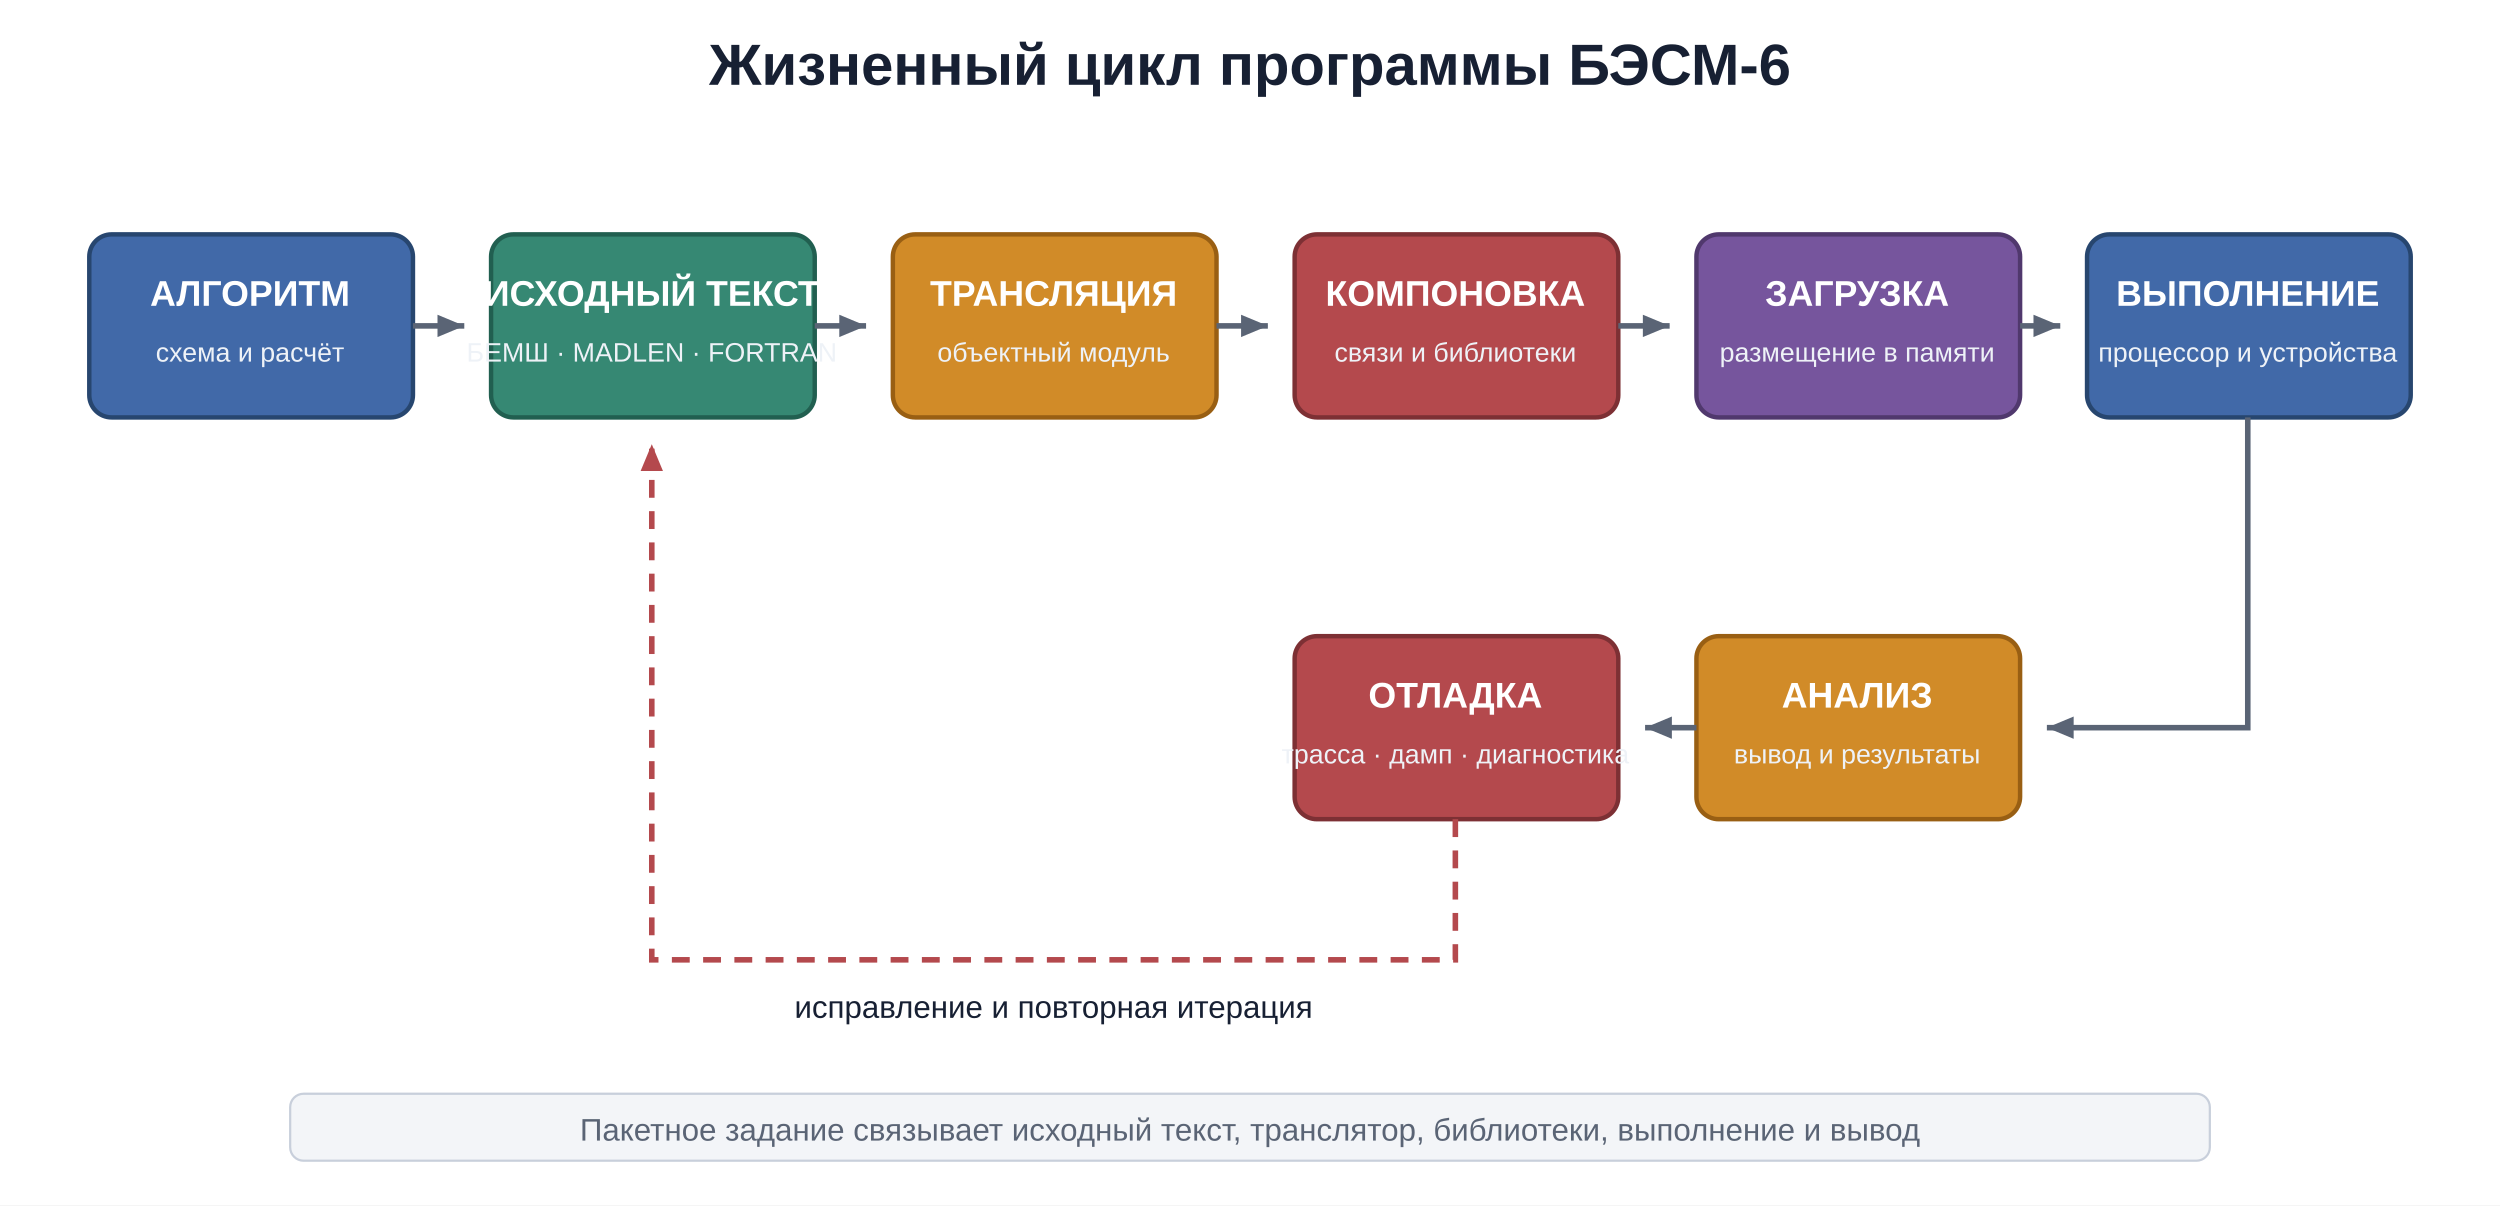
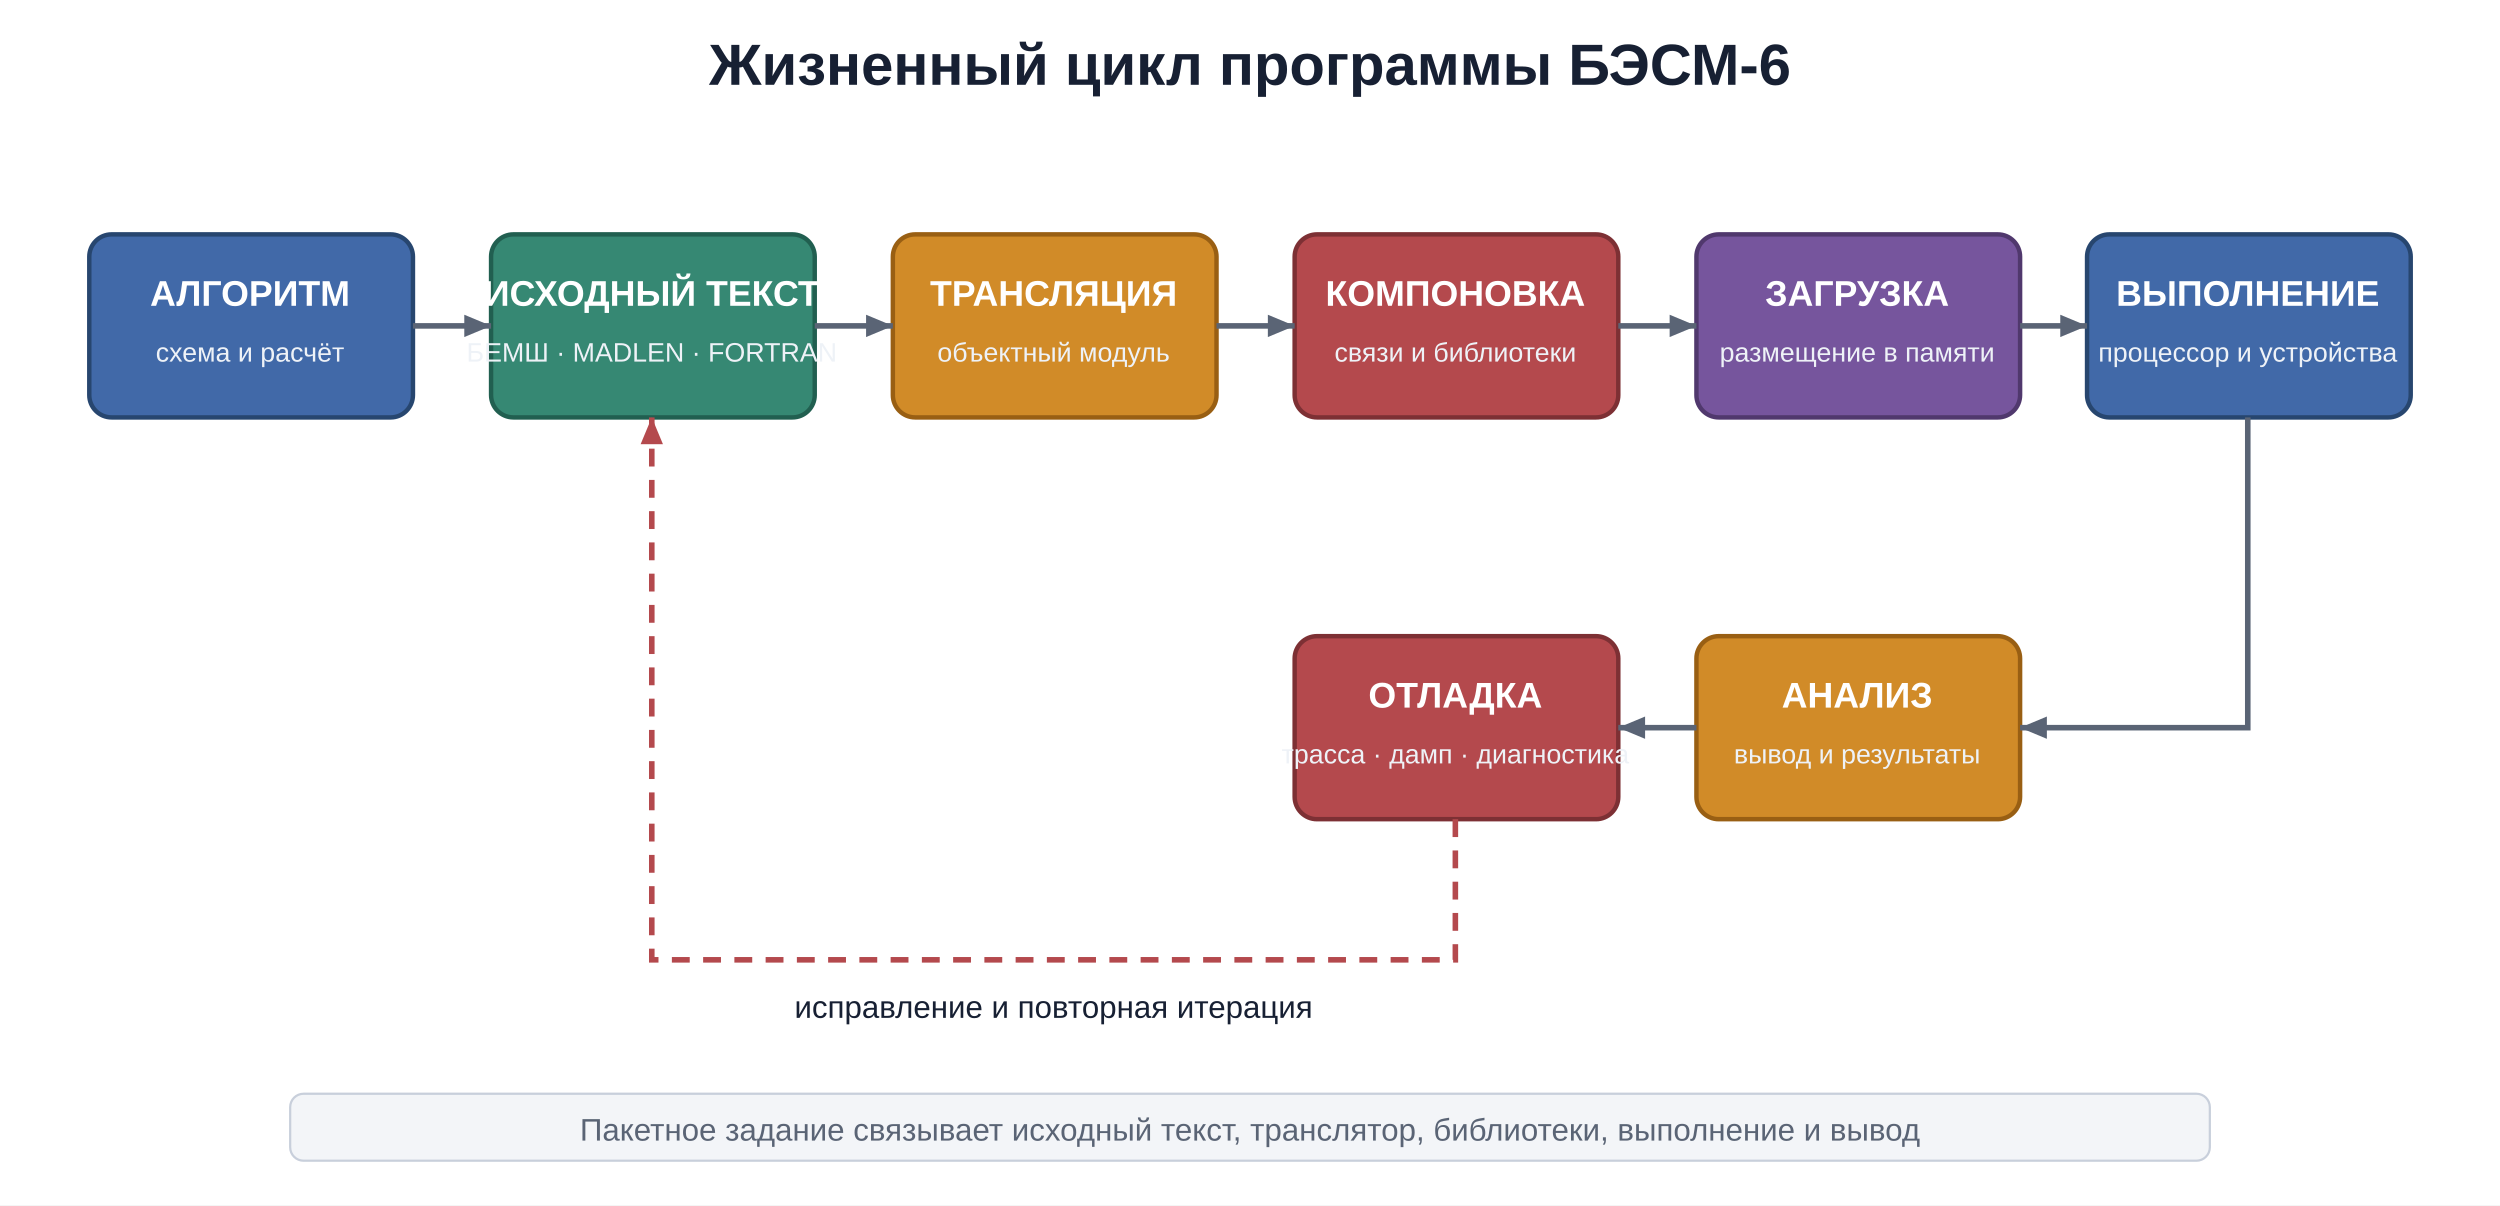
<svg xmlns="http://www.w3.org/2000/svg" width="1120" height="540" viewBox="0 0 1120 540" data-theme="color" role="img" aria-labelledby="title desc">
  <defs>
    <marker id="arrow" markerUnits="userSpaceOnUse" overflow="visible" markerWidth="14" markerHeight="12" refX="12" refY="6" orient="auto">
      <path d="M0 1L12 6 0 11Z" fill="#5a6475" />
    </marker>
    <marker id="back" markerUnits="userSpaceOnUse" overflow="visible" markerWidth="14" markerHeight="12" refX="12" refY="6" orient="auto">
      <path d="M0 1L12 6 0 11Z" fill="#b4494d" />
    </marker>
    <style>
  text{font-family:"Segoe UI",Arial,sans-serif;text-anchor:middle;fill:#172033}.title{font-size:26px;font-weight:700}.name{font-size:16px;font-weight:700;fill:#fff}.detail{font-size:12px;fill:#eef2f7}.wire{fill:none;stroke:#5a6475;stroke-width:2.5;marker-end:url(#arrow)}.feedback{fill:none;stroke:#b4494d;stroke-width:2.5;stroke-dasharray:8 6;marker-end:url(#back)}.note{font-size:14px;fill:#5a6475}
  </style>
  </defs>
  <rect width="1120" height="540" fill="#fff" />
  <text class="title" x="560" y="38">Жизненный цикл программы БЭСМ-6</text>
  <g>
    <rect x="40" y="105" width="145" height="82" rx="10" fill="#4169a8" stroke="#27466f" stroke-width="2" />
    <text class="name" x="112" y="137">АЛГОРИТМ</text>
    <text class="detail" x="112" y="162">схема и расчёт</text>
    <rect x="220" y="105" width="145" height="82" rx="10" fill="#368873" stroke="#215f50" stroke-width="2" />
    <text class="name" x="292" y="137">ИСХОДНЫЙ ТЕКСТ</text>
    <text class="detail" x="292" y="162">БЕМШ · MADLEN · FORTRAN</text>
    <rect x="400" y="105" width="145" height="82" rx="10" fill="#d18b28" stroke="#995f13" stroke-width="2" />
    <text class="name" x="472" y="137">ТРАНСЛЯЦИЯ</text>
    <text class="detail" x="472" y="162">объектный модуль</text>
    <rect x="580" y="105" width="145" height="82" rx="10" fill="#b4494d" stroke="#7d3034" stroke-width="2" />
    <text class="name" x="652" y="137">КОМПОНОВКА</text>
    <text class="detail" x="652" y="162">связи и библиотеки</text>
    <rect x="760" y="105" width="145" height="82" rx="10" fill="#76559d" stroke="#50386d" stroke-width="2" />
    <text class="name" x="832" y="137">ЗАГРУЗКА</text>
    <text class="detail" x="832" y="162">размещение в памяти</text>
    <rect x="935" y="105" width="145" height="82" rx="10" fill="#4169a8" stroke="#27466f" stroke-width="2" />
    <text class="name" x="1007" y="137">ВЫПОЛНЕНИЕ</text>
    <text class="detail" x="1007" y="162">процессор и устройства</text>
  </g>
-   <path class="wire" data-from="algorithm" data-to="source" d="M185 146H208" />
-   <path class="wire" data-from="source" data-to="translate" d="M365 146H388" />
-   <path class="wire" data-from="translate" data-to="link" d="M545 146H568" />
-   <path class="wire" data-from="link" data-to="load" d="M725 146H748" />
-   <path class="wire" data-from="load" data-to="execute" d="M905 146H923" />
+   <path class="wire" data-from="algorithm" data-to="source" data-contact="220,146" d="M185 146H220" />
+   <path class="wire" data-from="source" data-to="translate" data-contact="400,146" d="M365 146H400" />
+   <path class="wire" data-from="translate" data-to="link" data-contact="580,146" d="M545 146H580" />
+   <path class="wire" data-from="link" data-to="load" data-contact="760,146" d="M725 146H760" />
+   <path class="wire" data-from="load" data-to="execute" data-contact="935,146" d="M905 146H935" />
  <rect x="760" y="285" width="145" height="82" rx="10" fill="#d18b28" stroke="#995f13" stroke-width="2" />
  <text class="name" x="832" y="317">АНАЛИЗ</text>
  <text class="detail" x="832" y="342">вывод и результаты</text>
  <rect x="580" y="285" width="145" height="82" rx="10" fill="#b4494d" stroke="#7d3034" stroke-width="2" />
  <text class="name" x="652" y="317">ОТЛАДКА</text>
  <text class="detail" x="652" y="342">трасса · дамп · диагностика</text>
-   <path class="wire" data-from="execute" data-to="analysis" d="M1007 187V326H917" />
-   <path class="wire" data-from="analysis" data-to="debug" d="M760 326H737" />
-   <path class="feedback" data-from="debug" data-to="source" d="M652 367V430H292V199" />
+   <path class="wire" data-from="execute" data-to="analysis" data-contact="905,326" d="M1007 187V326H905" />
+   <path class="wire" data-from="analysis" data-to="debug" data-contact="725,326" d="M760 326H725" />
+   <path class="feedback" data-from="debug" data-to="source" data-contact="292,187" d="M652 367V430H292V187" />
  <text x="472" y="456" font-family="Segoe UI,Arial" font-size="14" fill="#b4494d">исправление и повторная итерация</text>
  <rect x="130" y="490" width="860" height="30" rx="6" fill="#f3f5f8" stroke="#c8cfdb" />
  <text class="note" x="560" y="511">Пакетное задание связывает исходный текст, транслятор, библиотеки, выполнение и вывод</text>
</svg>
